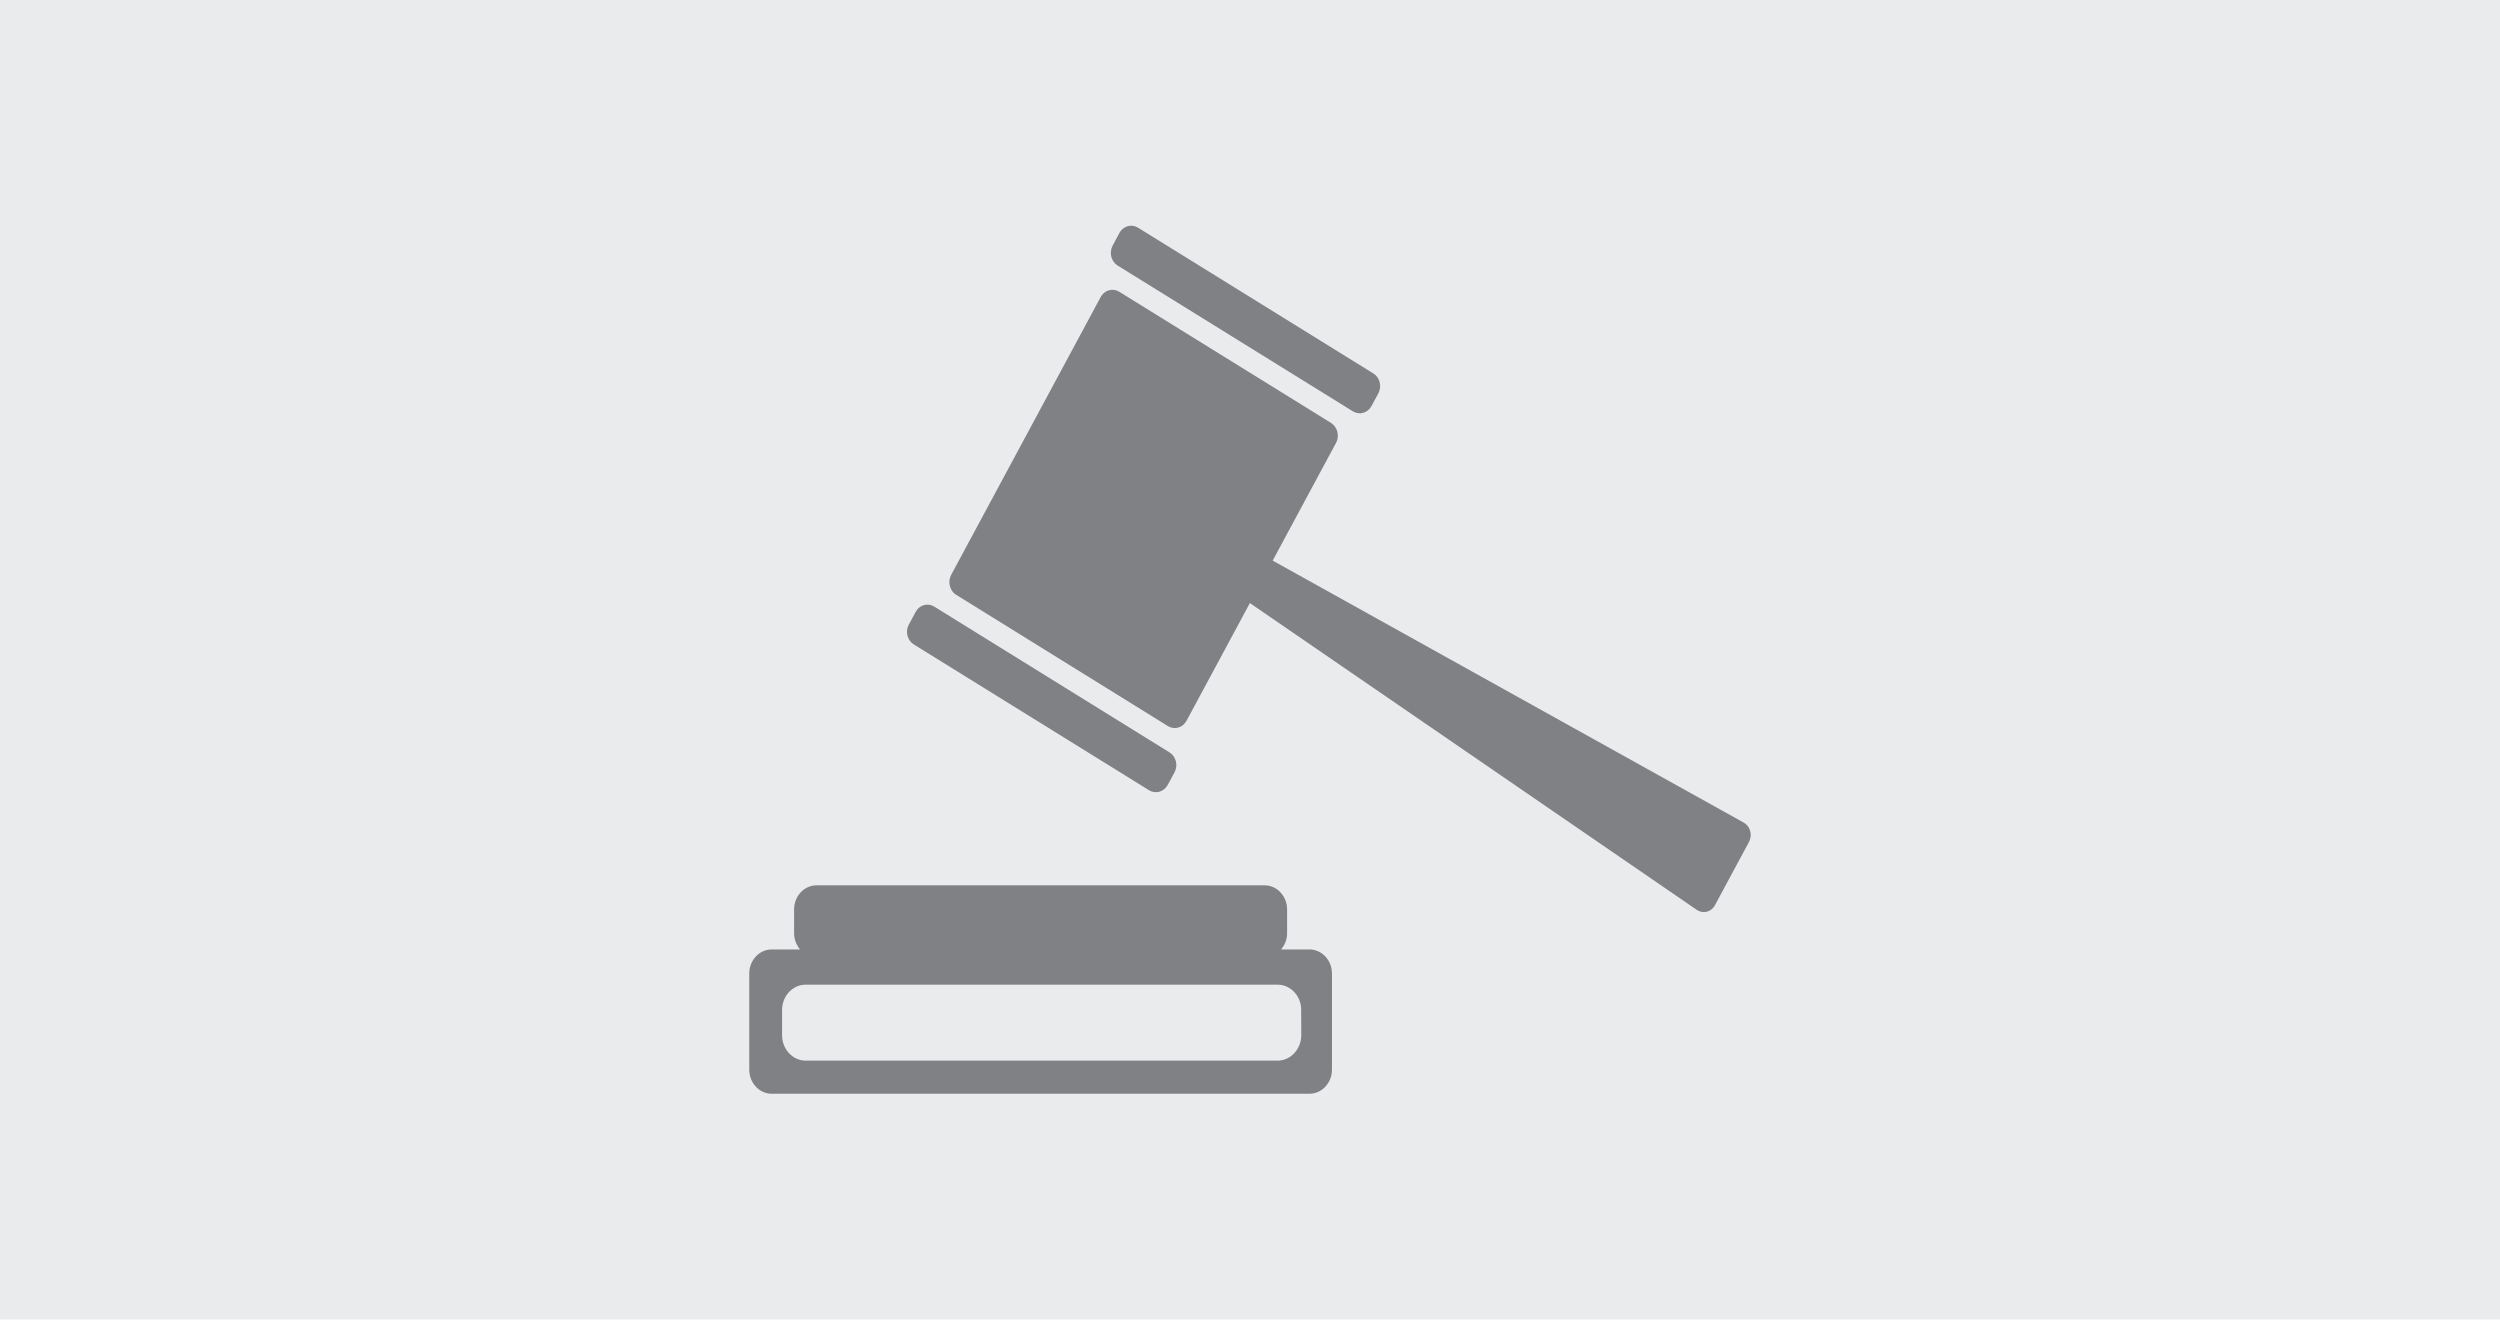
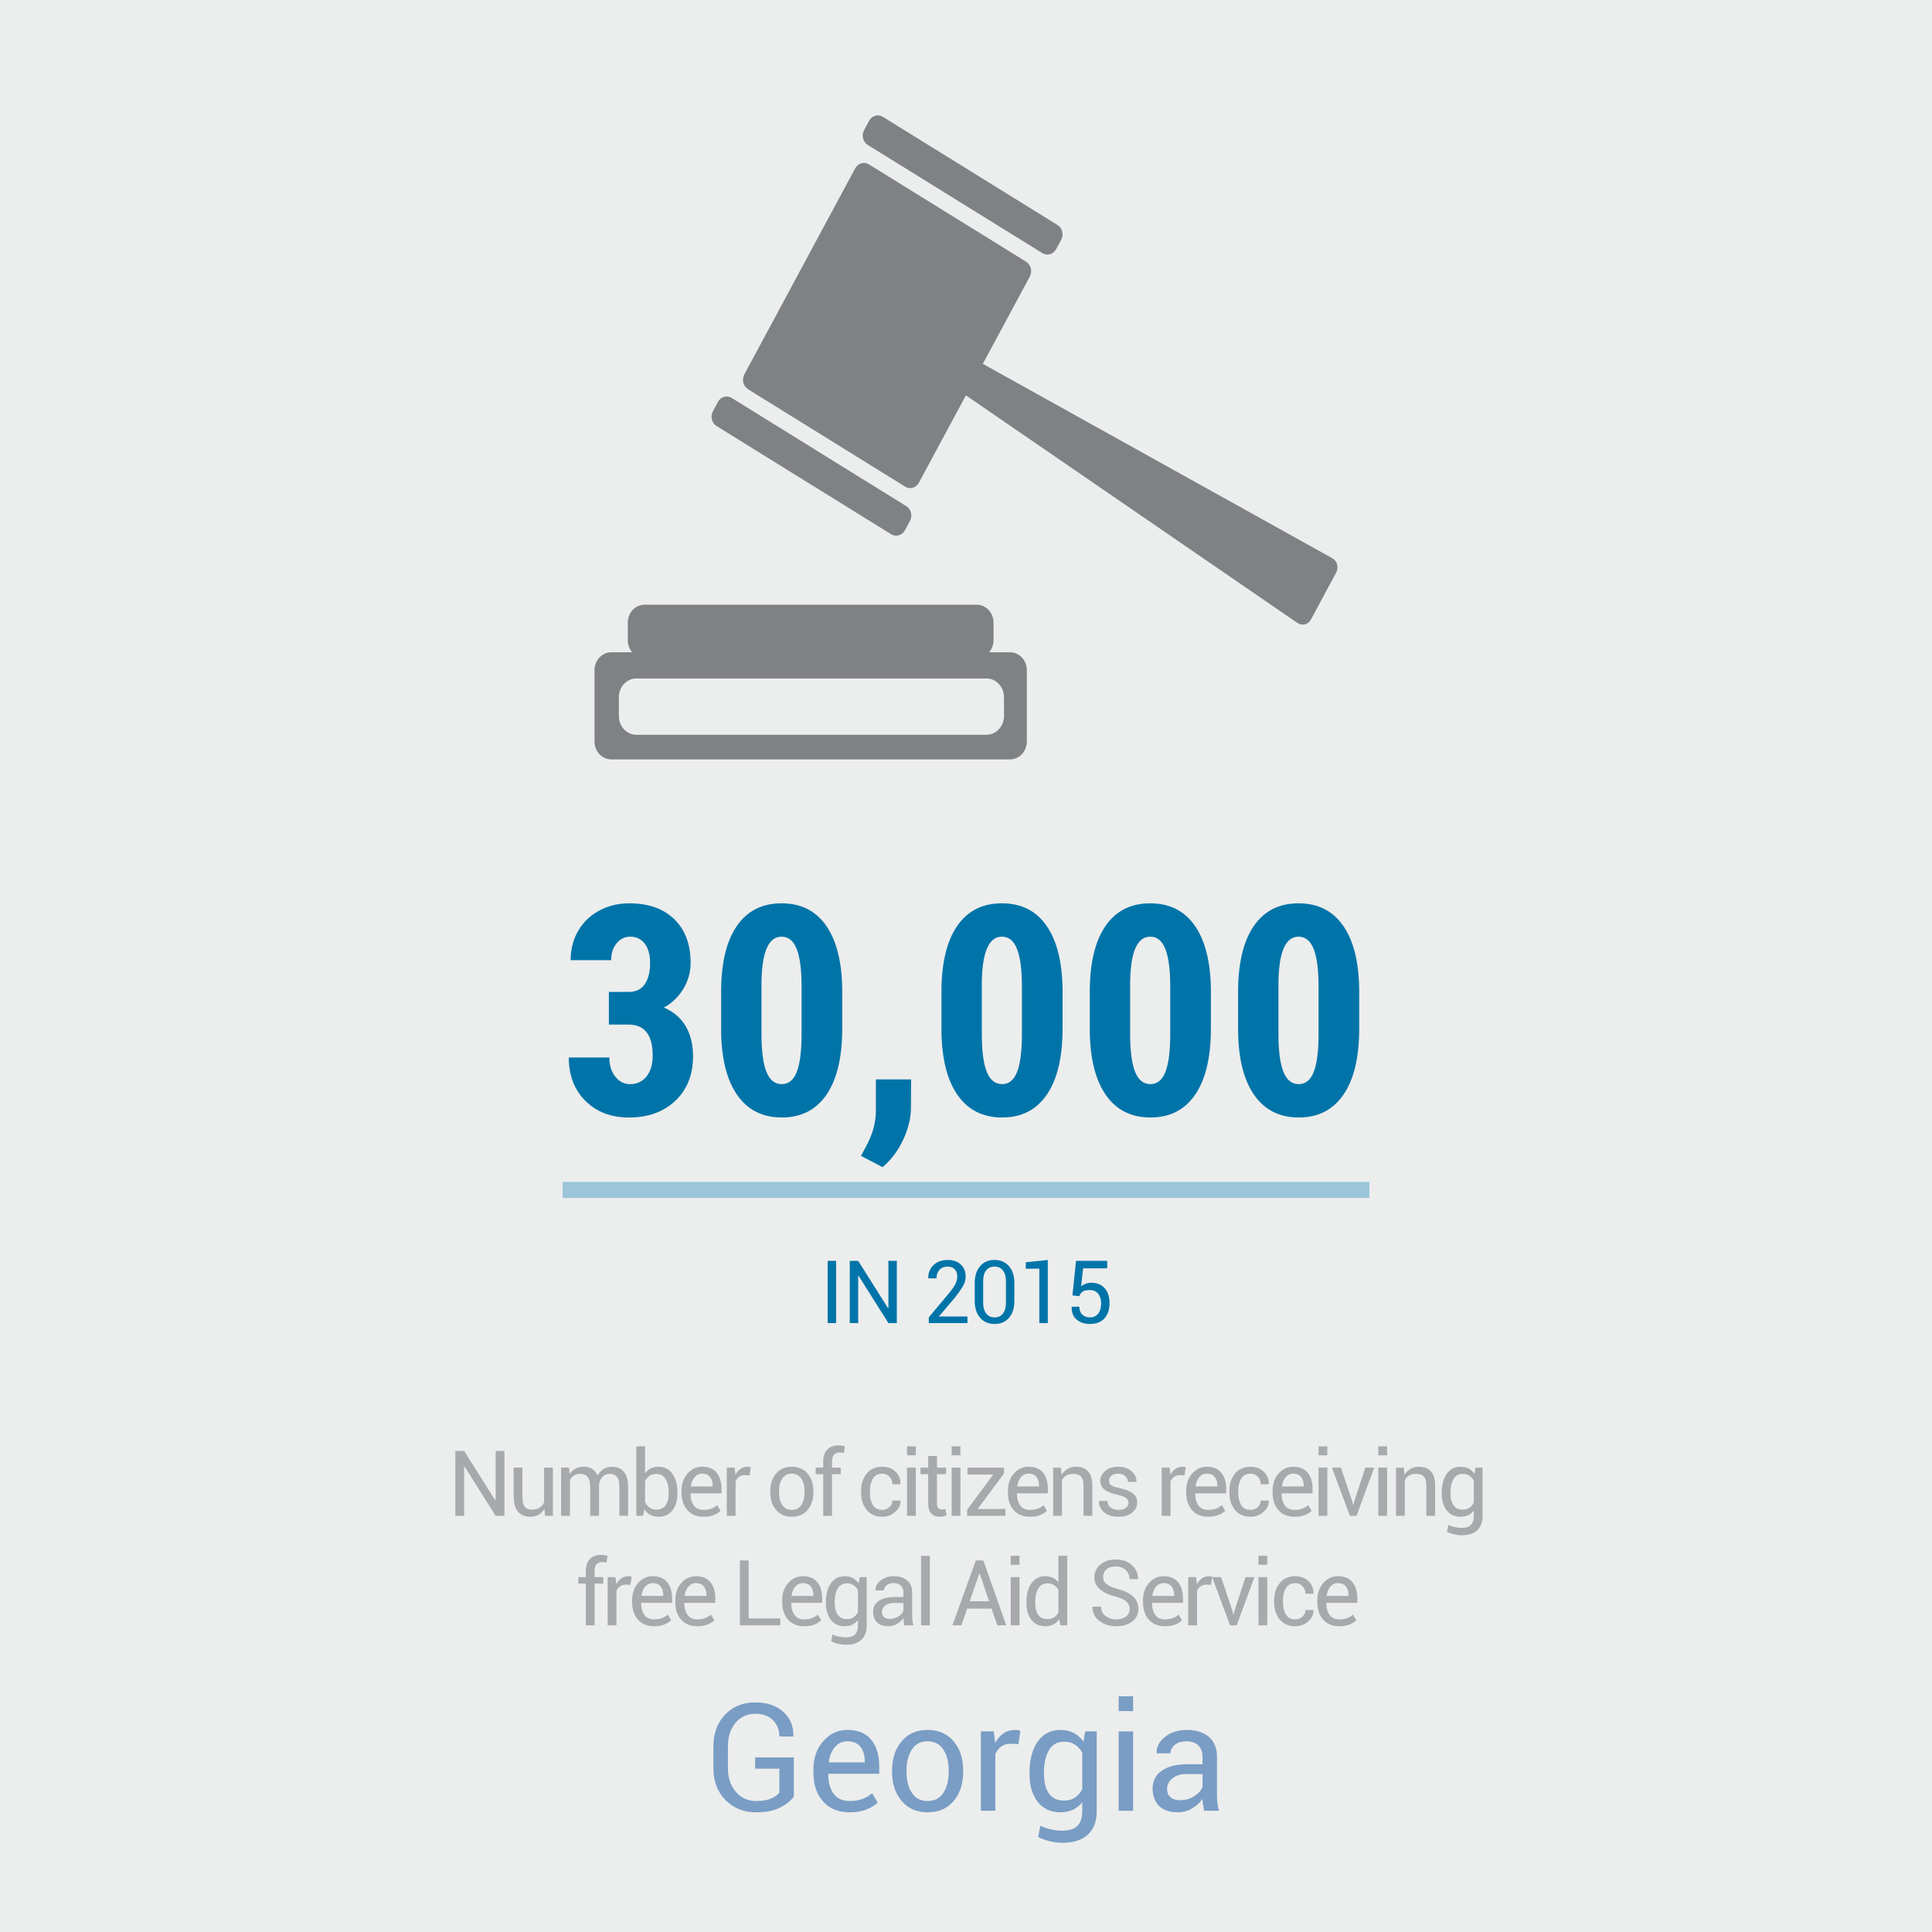
- <svg xmlns="http://www.w3.org/2000/svg" version="1.1" id="Layer_1" x="0px" y="0px" width="360px" height="190px" viewBox="0 0 360 190" enable-background="new 0 0 360 190" xml:space="preserve">
-   <g>
-     <rect fill="#EAEBEC" width="360" height="190" />
+ <svg xmlns="http://www.w3.org/2000/svg" version="1.1" x="0px" y="0px" width="360px" height="360px" viewBox="0 0 360 360" enable-background="new 0 0 360 360" xml:space="preserve">
+   <g id="Layer_1">
+     <g>
+       <rect fill="#ECEDED" width="360" height="360" />
+     </g>
+     <g>
+       <g id="hammer">
+         <g>
+           <path fill="#808184" d="M161.699,27.008l32.53,20.159c0.904,0.55,2.055,0.224,2.567-0.744l0.941-1.739     c0.515-0.959,0.222-2.197-0.684-2.757l-32.542-20.157c-0.892-0.557-2.042-0.228-2.568,0.734l-0.929,1.744     C160.489,25.219,160.807,26.451,161.699,27.008" />
+         </g>
+         <g>
+           <path fill="#808184" d="M133.523,79.387l32.529,20.163c0.905,0.547,2.056,0.217,2.569-0.739l0.941-1.741         c0.526-0.962,0.208-2.202-0.687-2.756l-32.528-20.158c-0.905-0.562-2.054-0.225-2.569,0.733l-0.94,1.748         C132.313,77.597,132.619,78.823,133.523,79.387" />
+         </g>
+         <g>
+           <path fill="#808184" d="M248.257,104.02l-65.123-36.222l8.759-16.271c0.526-0.959,0.193-2.195-0.683-2.755L161.92,30.63         c-0.895-0.557-2.054-0.224-2.568,0.742l-20.667,38.406c-0.501,0.957-0.209,2.196,0.696,2.749l29.277,18.149         c0.905,0.557,2.054,0.225,2.568-0.741l8.756-16.267l61.78,42.413c0.881,0.597,2.019,0.3,2.521-0.666l4.696-8.727         C249.491,105.728,249.162,104.525,248.257,104.02" />
+         </g>
+       </g>
+       <g id="base">
+         <g>
+           <path fill="#808184" d="M183.822,136.92h-65.254c-1.786,0-3.253-1.582-3.253-3.501v-3.501c0-1.926,1.467-3.504,3.253-3.498      h65.254c1.786,0,3.265,1.571,3.253,3.489l0.012,3.509C187.075,135.346,185.608,136.92,183.822,136.92 M188.225,121.55h-3.925      c0.501-0.597,0.831-1.36,0.831-2.22v-3.313c0-1.829-1.394-3.328-3.092-3.328h-61.965c-1.712,0-3.095,1.5-3.095,3.328v3.313      c0,0.86,0.331,1.624,0.819,2.22h-3.926c-1.698,0-3.093,1.498-3.093,3.318v13.308c0,1.825,1.395,3.324,3.093,3.324h74.354      c1.712,0,3.106-1.499,3.106-3.324v-13.308C191.331,123.048,189.937,121.55,188.225,121.55" />
+         </g>
+       </g>
+     </g>
  </g>
-   <g>
-     <g id="hammer">
+   <g id="Layer_2">
+     <g>
      <g>
-         <path fill="#808184" d="M160.937,38.238l33.886,20.999c0.942,0.573,2.14,0.233,2.675-0.774l0.98-1.812          c0.536-0.999,0.23-2.288-0.712-2.872l-33.898-20.997c-0.929-0.58-2.128-0.237-2.675,0.765l-0.968,1.817          C159.676,36.374,160.007,37.657,160.937,38.238" />
+         <path fill="#799DC4" d="M147.919,334.732c-0.474,0.738-1.297,1.417-2.468,2.037c-1.171,0.62-2.691,0.93-4.56,0.93     c-2.297,0-4.197-0.761-5.701-2.283c-1.504-1.522-2.256-3.491-2.256-5.906v-4.102c0-2.415,0.725-4.384,2.174-5.906     c1.449-1.522,3.317-2.283,5.605-2.283c2.215,0,3.965,0.59,5.25,1.771c1.285,1.181,1.909,2.682,1.873,4.505l-0.027,0.082h-2.584     c0-1.212-0.392-2.222-1.176-3.028c-0.784-0.807-1.896-1.21-3.336-1.21c-1.522,0-2.748,0.57-3.678,1.709     c-0.93,1.14-1.395,2.584-1.395,4.334v4.129c0,1.769,0.492,3.225,1.477,4.368c0.984,1.144,2.242,1.716,3.773,1.716     c1.176,0,2.107-0.152,2.796-0.458c0.688-0.305,1.201-0.667,1.538-1.087v-4.484h-4.512v-2.105h7.205V334.732z" />
+         <path fill="#799DC4" d="M158.323,337.699c-2.124,0-3.78-0.679-4.97-2.037c-1.189-1.358-1.784-3.145-1.784-5.359v-0.602     c0-2.124,0.613-3.88,1.839-5.271c1.226-1.39,2.723-2.085,4.491-2.085c1.978,0,3.461,0.615,4.45,1.846     c0.989,1.23,1.483,2.867,1.483,4.908v1.422h-9.461l-0.041,0.068c0,1.486,0.328,2.691,0.984,3.616     c0.656,0.925,1.659,1.388,3.008,1.388c0.911,0,1.711-0.13,2.399-0.39c0.688-0.26,1.278-0.617,1.771-1.073l1.053,1.75     c-0.529,0.511-1.226,0.941-2.092,1.292C160.588,337.523,159.544,337.699,158.323,337.699z M157.899,324.464     c-0.939,0-1.716,0.362-2.331,1.087s-0.991,1.652-1.128,2.782l0.027,0.068h6.672v-0.219c0-1.075-0.265-1.964-0.793-2.666     C159.818,324.815,159.002,324.464,157.899,324.464z" />
+         <path fill="#799DC4" d="M166.226,329.878c0-2.188,0.592-3.99,1.777-5.407c1.185-1.417,2.793-2.126,4.826-2.126     c2.051,0,3.671,0.707,4.86,2.119c1.189,1.413,1.784,3.218,1.784,5.414v0.301c0,2.206-0.593,4.011-1.777,5.414     c-1.185,1.404-2.798,2.105-4.84,2.105c-2.042,0-3.657-0.704-4.847-2.112s-1.784-3.21-1.784-5.407V329.878z M168.919,330.179     c0,1.568,0.33,2.862,0.991,3.883c0.661,1.021,1.643,1.531,2.946,1.531c1.285,0,2.26-0.51,2.926-1.531     c0.665-1.021,0.998-2.315,0.998-3.883v-0.301c0-1.549-0.335-2.839-1.005-3.869c-0.67-1.03-1.652-1.545-2.946-1.545     c-1.285,0-2.258,0.515-2.919,1.545c-0.661,1.03-0.991,2.32-0.991,3.869V330.179z" />
+         <path fill="#799DC4" d="M189.769,324.998l-1.381-0.082c-0.711,0-1.311,0.169-1.798,0.506c-0.488,0.337-0.864,0.812-1.128,1.422     v10.568h-2.693v-14.793h2.406l0.26,2.16c0.419-0.766,0.937-1.362,1.552-1.791c0.615-0.428,1.324-0.643,2.126-0.643     c0.2,0,0.392,0.016,0.574,0.048c0.182,0.032,0.333,0.066,0.451,0.103L189.769,324.998z" />
+         <path fill="#799DC4" d="M191.833,330.289c0-2.379,0.508-4.297,1.524-5.756c1.016-1.458,2.436-2.188,4.259-2.188     c0.938,0,1.764,0.189,2.475,0.567c0.711,0.378,1.308,0.923,1.791,1.634l0.328-1.928h2.146v14.875     c0,1.896-0.552,3.352-1.654,4.368c-1.103,1.016-2.693,1.524-4.771,1.524c-0.711,0-1.479-0.098-2.304-0.294     c-0.825-0.196-1.552-0.463-2.181-0.8l0.41-2.092c0.52,0.273,1.146,0.494,1.88,0.663c0.733,0.168,1.456,0.253,2.167,0.253     c1.313,0,2.267-0.299,2.864-0.896c0.597-0.597,0.896-1.506,0.896-2.728v-1.682c-0.483,0.62-1.062,1.089-1.736,1.408     c-0.675,0.319-1.454,0.479-2.338,0.479c-1.805,0-3.215-0.654-4.231-1.962c-1.017-1.308-1.524-3.028-1.524-5.161V330.289z      M194.526,330.576c0,1.486,0.305,2.68,0.916,3.582c0.61,0.902,1.554,1.354,2.83,1.354c0.811,0,1.49-0.185,2.037-0.554     s0.998-0.891,1.354-1.565v-6.809c-0.347-0.629-0.798-1.128-1.354-1.497c-0.556-0.369-1.226-0.554-2.01-0.554     c-1.285,0-2.235,0.533-2.851,1.6s-0.923,2.452-0.923,4.156V330.576z" />
+         <path fill="#799DC4" d="M211.138,318.832h-2.693v-2.748h2.693V318.832z M211.138,337.412h-2.693v-14.793h2.693V337.412z" />
+         <path fill="#799DC4" d="M224.372,337.412c-0.091-0.446-0.162-0.841-0.212-1.183c-0.05-0.342-0.08-0.686-0.089-1.032     c-0.501,0.711-1.155,1.306-1.962,1.784s-1.675,0.718-2.604,0.718c-1.541,0-2.714-0.394-3.521-1.183     c-0.807-0.788-1.21-1.875-1.21-3.261c0-1.413,0.572-2.518,1.716-3.315c1.144-0.797,2.695-1.196,4.655-1.196h2.926v-1.463     c0-0.866-0.265-1.552-0.793-2.058c-0.529-0.506-1.276-0.759-2.242-0.759c-0.875,0-1.582,0.219-2.119,0.656     c-0.538,0.438-0.807,0.962-0.807,1.572l-2.557,0.027l-0.027-0.082c-0.064-1.075,0.439-2.06,1.511-2.953     c1.071-0.893,2.454-1.34,4.149-1.34c1.677,0,3.026,0.426,4.047,1.278c1.021,0.853,1.531,2.081,1.531,3.685v7.123     c0,0.529,0.027,1.039,0.082,1.531s0.155,0.976,0.301,1.449H224.372z M219.901,335.443c0.975,0,1.854-0.25,2.639-0.752     c0.784-0.501,1.294-1.075,1.531-1.723v-2.406h-3.021c-1.085,0-1.953,0.273-2.604,0.82c-0.652,0.547-0.978,1.189-0.978,1.928     c0,0.656,0.205,1.176,0.615,1.559S219.099,335.443,219.901,335.443z" />
      </g>
      <g>
-         <path fill="#808184" d="M131.587,92.799l33.885,21.003c0.942,0.569,2.141,0.226,2.676-0.77l0.981-1.814          c0.548-1.002,0.216-2.294-0.715-2.871L134.53,87.35c-0.942-0.584-2.14-0.234-2.676,0.764l-0.979,1.821          C130.325,90.934,130.645,92.211,131.587,92.799" />
+         <path fill="#A7A9AC" d="M93.988,282.452h-1.635l-5.819-9.23l-0.05,0.017v9.214h-1.635v-12.086h1.635l5.819,9.223l0.05-0.018     v-9.205h1.635V282.452z" />
+         <path fill="#A7A9AC" d="M101.447,281.124c-0.282,0.481-0.645,0.853-1.087,1.112s-0.955,0.39-1.536,0.39     c-0.979,0-1.743-0.313-2.291-0.938s-0.822-1.6-0.822-2.922v-5.296h1.635v5.313c0,0.957,0.141,1.616,0.423,1.976     s0.722,0.539,1.32,0.539c0.581,0,1.061-0.117,1.44-0.353c0.379-0.235,0.665-0.568,0.859-1v-6.475h1.635v8.981h-1.469     L101.447,281.124z" />
+         <path fill="#A7A9AC" d="M106.017,273.471l0.116,1.179c0.293-0.426,0.666-0.757,1.117-0.992c0.451-0.235,0.975-0.353,1.573-0.353     s1.111,0.139,1.54,0.415c0.429,0.276,0.751,0.691,0.967,1.245c0.288-0.515,0.663-0.92,1.125-1.216     c0.462-0.296,1.003-0.444,1.623-0.444c0.913,0,1.635,0.314,2.167,0.942s0.797,1.572,0.797,2.834v5.371h-1.635v-5.387     c0-0.886-0.152-1.513-0.457-1.881s-0.758-0.552-1.361-0.552c-0.559,0-1.011,0.193-1.357,0.581     c-0.346,0.388-0.549,0.877-0.61,1.469v0.066v5.703h-1.644v-5.387c0-0.842-0.156-1.457-0.469-1.848     c-0.313-0.39-0.763-0.585-1.349-0.585c-0.498,0-0.908,0.103-1.229,0.308c-0.321,0.204-0.567,0.492-0.739,0.863v6.648h-1.635     v-8.981H106.017z" />
+         <path fill="#A7A9AC" d="M126.235,278.302c0,1.295-0.311,2.34-0.934,3.134c-0.622,0.794-1.479,1.19-2.569,1.19     c-0.598,0-1.117-0.117-1.556-0.353c-0.44-0.235-0.804-0.582-1.092-1.042l-0.266,1.221h-1.253v-12.949h1.635v5.03     c0.282-0.398,0.632-0.703,1.05-0.913c0.418-0.21,0.906-0.315,1.465-0.315c1.107,0,1.97,0.442,2.59,1.328s0.93,2.05,0.93,3.495     V278.302z M124.6,278.128c0-1.029-0.189-1.869-0.568-2.52c-0.379-0.65-0.956-0.976-1.731-0.976c-0.503,0-0.928,0.123-1.274,0.369     c-0.346,0.246-0.622,0.577-0.826,0.992v3.894c0.21,0.442,0.485,0.788,0.826,1.037c0.34,0.249,0.771,0.373,1.291,0.373     c0.769,0,1.342-0.273,1.718-0.821s0.564-1.272,0.564-2.175V278.128z" />
+         <path fill="#A7A9AC" d="M131.096,282.626c-1.29,0-2.295-0.412-3.017-1.236c-0.723-0.824-1.083-1.909-1.083-3.254v-0.365     c0-1.289,0.372-2.356,1.117-3.2c0.744-0.844,1.653-1.266,2.727-1.266c1.201,0,2.102,0.374,2.702,1.12     c0.6,0.748,0.9,1.741,0.9,2.98v0.863h-5.744l-0.025,0.041c0,0.902,0.199,1.635,0.598,2.196s1.007,0.843,1.826,0.843     c0.553,0,1.039-0.079,1.457-0.237c0.418-0.157,0.776-0.375,1.075-0.651l0.639,1.063c-0.321,0.31-0.744,0.571-1.27,0.784     S131.837,282.626,131.096,282.626z M130.838,274.591c-0.57,0-1.042,0.221-1.415,0.66c-0.374,0.44-0.602,1.003-0.685,1.689     l0.017,0.041h4.051v-0.133c0-0.652-0.161-1.192-0.481-1.618S131.508,274.591,130.838,274.591z" />
+         <path fill="#A7A9AC" d="M139.675,274.915l-0.838-0.05c-0.432,0-0.795,0.103-1.092,0.308c-0.296,0.204-0.524,0.492-0.685,0.863     v6.416h-1.635v-8.981h1.461l0.158,1.312c0.254-0.465,0.568-0.827,0.942-1.088c0.373-0.26,0.804-0.39,1.291-0.39     c0.122,0,0.238,0.01,0.349,0.029s0.202,0.04,0.274,0.062L139.675,274.915z" />
+         <path fill="#A7A9AC" d="M143.52,277.878c0-1.328,0.36-2.422,1.079-3.282s1.696-1.291,2.93-1.291c1.245,0,2.229,0.429,2.951,1.286     c0.722,0.858,1.083,1.954,1.083,3.287v0.184c0,1.339-0.36,2.435-1.079,3.287c-0.719,0.852-1.699,1.277-2.938,1.277     s-2.221-0.427-2.942-1.282c-0.723-0.854-1.083-1.949-1.083-3.282V277.878z M145.155,278.062c0,0.951,0.201,1.737,0.602,2.357     c0.401,0.619,0.998,0.93,1.789,0.93c0.78,0,1.373-0.311,1.776-0.93c0.404-0.62,0.606-1.406,0.606-2.357v-0.184     c0-0.94-0.204-1.724-0.61-2.349c-0.407-0.625-1.003-0.938-1.789-0.938c-0.78,0-1.371,0.313-1.772,0.938     c-0.401,0.625-0.602,1.408-0.602,2.349V278.062z" />
+         <path fill="#A7A9AC" d="M153.395,282.452v-7.77h-1.403v-1.212h1.403v-1.138c0-0.957,0.25-1.697,0.751-2.22     c0.5-0.523,1.199-0.784,2.096-0.784c0.188,0,0.378,0.015,0.568,0.045c0.191,0.03,0.403,0.073,0.635,0.129l-0.199,1.245     c-0.1-0.022-0.22-0.042-0.361-0.058c-0.142-0.018-0.29-0.025-0.444-0.025c-0.476,0-0.83,0.143-1.063,0.428     s-0.349,0.698-0.349,1.24v1.138h1.627v1.212h-1.627v7.77H153.395z" />
+         <path fill="#A7A9AC" d="M164.403,281.349c0.503,0,0.943-0.168,1.32-0.503s0.564-0.745,0.564-1.232h1.478l0.025,0.05     c0.022,0.774-0.31,1.462-0.996,2.063s-1.483,0.9-2.391,0.9c-1.262,0-2.236-0.429-2.922-1.286s-1.029-1.926-1.029-3.204v-0.349     c0-1.268,0.344-2.331,1.034-3.191c0.688-0.86,1.661-1.291,2.917-1.291c1.001,0,1.822,0.31,2.461,0.93     c0.639,0.62,0.947,1.381,0.925,2.282l-0.017,0.051h-1.486c0-0.549-0.179-1.015-0.535-1.399c-0.357-0.385-0.807-0.577-1.349-0.577     c-0.802,0-1.388,0.312-1.755,0.935c-0.368,0.622-0.552,1.376-0.552,2.262v0.349c0,0.902,0.181,1.663,0.543,2.283     C163.002,281.038,163.59,281.349,164.403,281.349z" />
+         <path fill="#A7A9AC" d="M170.65,271.171h-1.635v-1.668h1.635V271.171z M170.65,282.452h-1.635v-8.981h1.635V282.452z" />
+         <path fill="#A7A9AC" d="M174.59,271.304v2.167h1.702v1.212h-1.702v5.453c0,0.421,0.087,0.717,0.261,0.889     c0.175,0.172,0.406,0.258,0.693,0.258c0.094,0,0.199-0.013,0.315-0.038c0.116-0.024,0.213-0.051,0.291-0.079l0.224,1.121     c-0.122,0.1-0.302,0.182-0.54,0.245s-0.473,0.095-0.706,0.095c-0.664,0-1.192-0.2-1.585-0.602s-0.589-1.03-0.589-1.889v-5.453     h-1.428v-1.212h1.428v-2.167H174.59z" />
+         <path fill="#A7A9AC" d="M178.961,271.171h-1.635v-1.668h1.635V271.171z M178.961,282.452h-1.635v-8.981h1.635V282.452z" />
+         <path fill="#A7A9AC" d="M182.17,281.174h5.188v1.278h-7.139v-1.146l4.856-6.541h-4.798v-1.295h6.798v1.112L182.17,281.174z" />
+         <path fill="#A7A9AC" d="M191.912,282.626c-1.29,0-2.295-0.412-3.017-1.236c-0.723-0.824-1.083-1.909-1.083-3.254v-0.365     c0-1.289,0.372-2.356,1.117-3.2c0.744-0.844,1.653-1.266,2.727-1.266c1.201,0,2.102,0.374,2.702,1.12     c0.6,0.748,0.9,1.741,0.9,2.98v0.863h-5.744l-0.025,0.041c0,0.902,0.199,1.635,0.598,2.196s1.007,0.843,1.826,0.843     c0.553,0,1.039-0.079,1.457-0.237c0.418-0.157,0.776-0.375,1.075-0.651l0.639,1.063c-0.321,0.31-0.744,0.571-1.27,0.784     S192.654,282.626,191.912,282.626z M191.655,274.591c-0.57,0-1.042,0.221-1.415,0.66c-0.374,0.44-0.602,1.003-0.685,1.689     l0.017,0.041h4.051v-0.133c0-0.652-0.161-1.192-0.481-1.618S192.324,274.591,191.655,274.591z" />
+         <path fill="#A7A9AC" d="M197.703,273.471l0.116,1.337c0.299-0.477,0.674-0.846,1.125-1.108c0.451-0.263,0.964-0.395,1.54-0.395     c0.968,0,1.718,0.283,2.25,0.851s0.797,1.443,0.797,2.627v5.67h-1.635v-5.637c0-0.791-0.156-1.353-0.469-1.685     c-0.313-0.332-0.79-0.498-1.432-0.498c-0.503,0-0.931,0.101-1.283,0.303c-0.351,0.202-0.629,0.485-0.834,0.851v6.666h-1.635     v-8.981H197.703z" />
+         <path fill="#A7A9AC" d="M210.275,280.036c0-0.359-0.137-0.652-0.411-0.879c-0.273-0.228-0.792-0.427-1.556-0.598     c-1.057-0.228-1.869-0.546-2.436-0.955c-0.567-0.409-0.851-0.957-0.851-1.644c0-0.73,0.311-1.355,0.934-1.876     c0.622-0.521,1.429-0.78,2.419-0.78c1.018,0,1.843,0.276,2.474,0.83s0.933,1.198,0.905,1.935l-0.017,0.049h-1.561     c0-0.387-0.17-0.738-0.511-1.054c-0.34-0.315-0.771-0.474-1.291-0.474c-0.576,0-1.006,0.131-1.291,0.391     c-0.285,0.26-0.428,0.57-0.428,0.93c0,0.354,0.123,0.628,0.369,0.822c0.247,0.193,0.754,0.37,1.523,0.531     c1.101,0.232,1.937,0.562,2.507,0.987s0.855,0.982,0.855,1.669c0,0.797-0.322,1.446-0.967,1.95     c-0.645,0.504-1.487,0.755-2.527,0.755c-1.146,0-2.047-0.29-2.706-0.871s-0.971-1.259-0.938-2.033l0.017-0.051h1.561     c0.028,0.582,0.244,1.006,0.647,1.274s0.877,0.403,1.419,0.403c0.581,0,1.036-0.124,1.365-0.37     C210.11,280.732,210.275,280.419,210.275,280.036z" />
+         <path fill="#A7A9AC" d="M220.719,274.915l-0.838-0.05c-0.432,0-0.795,0.103-1.092,0.308c-0.296,0.204-0.524,0.492-0.685,0.863     v6.416h-1.635v-8.981h1.461l0.158,1.312c0.254-0.465,0.568-0.827,0.942-1.088c0.373-0.26,0.804-0.39,1.291-0.39     c0.122,0,0.238,0.01,0.349,0.029s0.202,0.04,0.274,0.062L220.719,274.915z" />
+         <path fill="#A7A9AC" d="M225.132,282.626c-1.29,0-2.295-0.412-3.017-1.236c-0.723-0.824-1.083-1.909-1.083-3.254v-0.365     c0-1.289,0.372-2.356,1.117-3.2c0.744-0.844,1.653-1.266,2.727-1.266c1.201,0,2.102,0.374,2.702,1.12     c0.6,0.748,0.9,1.741,0.9,2.98v0.863h-5.744l-0.025,0.041c0,0.902,0.199,1.635,0.598,2.196s1.007,0.843,1.826,0.843     c0.553,0,1.039-0.079,1.457-0.237c0.418-0.157,0.776-0.375,1.075-0.651l0.639,1.063c-0.321,0.31-0.744,0.571-1.27,0.784     S225.874,282.626,225.132,282.626z M224.875,274.591c-0.57,0-1.042,0.221-1.415,0.66c-0.374,0.44-0.602,1.003-0.685,1.689     l0.017,0.041h4.051v-0.133c0-0.652-0.161-1.192-0.481-1.618S225.544,274.591,224.875,274.591z" />
+         <path fill="#A7A9AC" d="M233.031,281.349c0.503,0,0.943-0.168,1.32-0.503s0.564-0.745,0.564-1.232h1.478l0.025,0.05     c0.022,0.774-0.31,1.462-0.996,2.063s-1.483,0.9-2.391,0.9c-1.262,0-2.236-0.429-2.922-1.286s-1.029-1.926-1.029-3.204v-0.349     c0-1.268,0.344-2.331,1.034-3.191c0.688-0.86,1.661-1.291,2.917-1.291c1.001,0,1.822,0.31,2.461,0.93     c0.639,0.62,0.947,1.381,0.925,2.282l-0.017,0.051h-1.486c0-0.549-0.179-1.015-0.535-1.399c-0.357-0.385-0.807-0.577-1.349-0.577     c-0.802,0-1.388,0.312-1.755,0.935c-0.368,0.622-0.552,1.376-0.552,2.262v0.349c0,0.902,0.181,1.663,0.543,2.283     C231.629,281.038,232.217,281.349,233.031,281.349z" />
+         <path fill="#A7A9AC" d="M241.229,282.626c-1.29,0-2.295-0.412-3.017-1.236c-0.723-0.824-1.083-1.909-1.083-3.254v-0.365     c0-1.289,0.372-2.356,1.117-3.2c0.744-0.844,1.653-1.266,2.727-1.266c1.201,0,2.102,0.374,2.702,1.12     c0.6,0.748,0.9,1.741,0.9,2.98v0.863h-5.744l-0.025,0.041c0,0.902,0.199,1.635,0.598,2.196s1.007,0.843,1.826,0.843     c0.553,0,1.039-0.079,1.457-0.237c0.418-0.157,0.776-0.375,1.075-0.651l0.639,1.063c-0.321,0.31-0.744,0.571-1.27,0.784     S241.97,282.626,241.229,282.626z M240.971,274.591c-0.57,0-1.042,0.221-1.415,0.66c-0.374,0.44-0.602,1.003-0.685,1.689     l0.017,0.041h4.051v-0.133c0-0.652-0.161-1.192-0.481-1.618S241.641,274.591,240.971,274.591z" />
+         <path fill="#A7A9AC" d="M247.327,271.171h-1.635v-1.668h1.635V271.171z M247.327,282.452h-1.635v-8.981h1.635V282.452z" />
+         <path fill="#A7A9AC" d="M251.988,279.804l0.141,0.631h0.05l0.158-0.631l2.067-6.333h1.668l-3.304,8.981h-1.237l-3.345-8.981     h1.677L251.988,279.804z" />
+         <path fill="#A7A9AC" d="M258.459,271.171h-1.635v-1.668h1.635V271.171z M258.459,282.452h-1.635v-8.981h1.635V282.452z" />
+         <path fill="#A7A9AC" d="M261.585,273.471l0.116,1.337c0.299-0.477,0.674-0.846,1.125-1.108c0.451-0.263,0.964-0.395,1.54-0.395     c0.968,0,1.718,0.283,2.25,0.851s0.797,1.443,0.797,2.627v5.67h-1.635v-5.637c0-0.791-0.156-1.353-0.469-1.685     c-0.313-0.332-0.79-0.498-1.432-0.498c-0.503,0-0.931,0.101-1.283,0.303c-0.351,0.202-0.629,0.485-0.834,0.851v6.666h-1.635     v-8.981H261.585z" />
+         <path fill="#A7A9AC" d="M268.646,278.128c0-1.445,0.309-2.609,0.926-3.495c0.617-0.886,1.479-1.328,2.585-1.328     c0.57,0,1.071,0.115,1.502,0.345s0.794,0.561,1.087,0.992l0.199-1.171h1.303v9.031c0,1.151-0.335,2.035-1.004,2.652     s-1.635,0.925-2.897,0.925c-0.432,0-0.898-0.059-1.398-0.178c-0.501-0.119-0.942-0.281-1.324-0.486l0.249-1.27     c0.315,0.166,0.696,0.3,1.142,0.402c0.445,0.103,0.884,0.154,1.315,0.154c0.797,0,1.376-0.182,1.739-0.544     c0.362-0.362,0.543-0.915,0.543-1.656v-1.021c-0.293,0.376-0.645,0.661-1.054,0.854s-0.883,0.29-1.419,0.29     c-1.096,0-1.952-0.396-2.569-1.19c-0.617-0.794-0.926-1.839-0.926-3.134V278.128z M270.281,278.302     c0,0.902,0.186,1.627,0.556,2.175s0.943,0.821,1.718,0.821c0.493,0,0.905-0.111,1.237-0.336c0.332-0.224,0.606-0.541,0.822-0.95     v-4.134c-0.21-0.382-0.484-0.685-0.822-0.909c-0.337-0.224-0.744-0.336-1.22-0.336c-0.78,0-1.357,0.323-1.731,0.972     c-0.373,0.646-0.56,1.488-0.56,2.523V278.302z" />
+         <path fill="#A7A9AC" d="M109.16,302.853v-7.77h-1.403v-1.212h1.403v-1.138c0-0.957,0.25-1.697,0.751-2.22     c0.5-0.523,1.199-0.784,2.096-0.784c0.188,0,0.378,0.015,0.568,0.045c0.191,0.03,0.403,0.073,0.635,0.129l-0.199,1.245     c-0.1-0.022-0.22-0.042-0.361-0.058c-0.142-0.018-0.29-0.025-0.444-0.025c-0.476,0-0.83,0.143-1.063,0.428     s-0.349,0.698-0.349,1.24v1.138h1.627v1.212h-1.627v7.77H109.16z" />
+         <path fill="#A7A9AC" d="M117.474,295.315l-0.838-0.05c-0.432,0-0.795,0.103-1.092,0.308c-0.296,0.204-0.524,0.492-0.685,0.863     v6.416h-1.635v-8.981h1.461l0.158,1.312c0.254-0.465,0.568-0.827,0.942-1.088c0.373-0.26,0.804-0.39,1.291-0.39     c0.122,0,0.238,0.01,0.349,0.029s0.202,0.04,0.274,0.062L117.474,295.315z" />
+         <path fill="#A7A9AC" d="M121.887,303.026c-1.29,0-2.295-0.412-3.017-1.236c-0.723-0.824-1.083-1.909-1.083-3.254v-0.365     c0-1.289,0.372-2.356,1.117-3.2c0.744-0.844,1.653-1.266,2.727-1.266c1.201,0,2.102,0.374,2.702,1.12     c0.6,0.748,0.9,1.741,0.9,2.98v0.863h-5.744l-0.025,0.041c0,0.902,0.199,1.635,0.598,2.196s1.007,0.843,1.826,0.843     c0.553,0,1.039-0.079,1.457-0.237c0.418-0.157,0.776-0.375,1.075-0.651l0.639,1.063c-0.321,0.31-0.744,0.571-1.27,0.784     S122.628,303.026,121.887,303.026z M121.629,294.991c-0.57,0-1.042,0.221-1.415,0.66c-0.374,0.44-0.602,1.003-0.685,1.689     l0.017,0.041h4.051v-0.133c0-0.652-0.161-1.192-0.481-1.618S122.299,294.991,121.629,294.991z" />
+         <path fill="#A7A9AC" d="M129.936,303.026c-1.29,0-2.295-0.412-3.017-1.236c-0.723-0.824-1.083-1.909-1.083-3.254v-0.365     c0-1.289,0.372-2.356,1.117-3.2c0.744-0.844,1.653-1.266,2.727-1.266c1.201,0,2.102,0.374,2.702,1.12     c0.6,0.748,0.9,1.741,0.9,2.98v0.863h-5.744l-0.025,0.041c0,0.902,0.199,1.635,0.598,2.196s1.007,0.843,1.826,0.843     c0.553,0,1.039-0.079,1.457-0.237c0.418-0.157,0.776-0.375,1.075-0.651l0.639,1.063c-0.321,0.31-0.744,0.571-1.27,0.784     S130.677,303.026,129.936,303.026z M129.678,294.991c-0.57,0-1.042,0.221-1.415,0.66c-0.374,0.44-0.602,1.003-0.685,1.689     l0.017,0.041h4.051v-0.133c0-0.652-0.161-1.192-0.481-1.618S130.348,294.991,129.678,294.991z" />
+         <path fill="#A7A9AC" d="M139.5,301.574h5.894v1.278h-7.529v-12.086h1.635V301.574z" />
+         <path fill="#A7A9AC" d="M149.855,303.026c-1.29,0-2.295-0.412-3.017-1.236c-0.723-0.824-1.083-1.909-1.083-3.254v-0.365     c0-1.289,0.372-2.356,1.117-3.2c0.744-0.844,1.653-1.266,2.727-1.266c1.201,0,2.102,0.374,2.702,1.12     c0.6,0.748,0.9,1.741,0.9,2.98v0.863h-5.744l-0.025,0.041c0,0.902,0.199,1.635,0.598,2.196s1.007,0.843,1.826,0.843     c0.553,0,1.039-0.079,1.457-0.237c0.418-0.157,0.776-0.375,1.075-0.651l0.639,1.063c-0.321,0.31-0.744,0.571-1.27,0.784     S150.597,303.026,149.855,303.026z M149.598,294.991c-0.57,0-1.042,0.221-1.415,0.66c-0.374,0.44-0.602,1.003-0.685,1.689     l0.017,0.041h4.051v-0.133c0-0.652-0.161-1.192-0.481-1.618S150.268,294.991,149.598,294.991z" />
+         <path fill="#A7A9AC" d="M153.895,298.528c0-1.445,0.309-2.609,0.926-3.495c0.617-0.886,1.479-1.328,2.585-1.328     c0.57,0,1.071,0.115,1.502,0.345s0.794,0.561,1.087,0.992l0.199-1.171h1.303v9.031c0,1.151-0.335,2.035-1.004,2.652     s-1.635,0.925-2.897,0.925c-0.432,0-0.898-0.059-1.398-0.178c-0.501-0.119-0.942-0.281-1.324-0.486l0.249-1.27     c0.315,0.166,0.696,0.3,1.142,0.402c0.445,0.103,0.884,0.154,1.315,0.154c0.797,0,1.376-0.182,1.739-0.544     c0.362-0.362,0.543-0.915,0.543-1.656v-1.021c-0.293,0.376-0.645,0.661-1.054,0.854s-0.883,0.29-1.419,0.29     c-1.096,0-1.952-0.396-2.569-1.19c-0.617-0.794-0.926-1.839-0.926-3.134V298.528z M155.53,298.702     c0,0.902,0.186,1.627,0.556,2.175s0.943,0.821,1.718,0.821c0.493,0,0.905-0.111,1.237-0.336c0.332-0.224,0.606-0.541,0.822-0.95     v-4.134c-0.21-0.382-0.484-0.685-0.822-0.909c-0.337-0.224-0.744-0.336-1.22-0.336c-0.78,0-1.357,0.323-1.731,0.972     c-0.373,0.646-0.56,1.488-0.56,2.523V298.702z" />
+         <path fill="#A7A9AC" d="M168.518,302.853c-0.055-0.271-0.098-0.511-0.129-0.718c-0.03-0.208-0.048-0.417-0.054-0.627     c-0.304,0.432-0.701,0.793-1.191,1.083c-0.489,0.291-1.017,0.436-1.581,0.436c-0.935,0-1.647-0.239-2.138-0.718     c-0.489-0.479-0.734-1.139-0.734-1.979c0-0.857,0.347-1.528,1.042-2.013c0.694-0.484,1.636-0.727,2.826-0.727h1.776v-0.888     c0-0.526-0.161-0.942-0.481-1.25c-0.321-0.307-0.775-0.461-1.361-0.461c-0.531,0-0.96,0.133-1.287,0.398s-0.49,0.584-0.49,0.955     l-1.552,0.017l-0.017-0.05c-0.039-0.653,0.267-1.251,0.917-1.793c0.65-0.542,1.49-0.813,2.519-0.813     c1.018,0,1.837,0.259,2.457,0.776s0.93,1.263,0.93,2.236v4.325c0,0.321,0.017,0.631,0.05,0.93s0.094,0.592,0.183,0.88H168.518z      M165.803,301.657c0.592,0,1.126-0.152,1.602-0.457c0.476-0.304,0.786-0.652,0.93-1.045v-1.461H166.5     c-0.659,0-1.186,0.166-1.582,0.498c-0.396,0.332-0.593,0.722-0.593,1.17c0,0.398,0.125,0.714,0.374,0.946     S165.316,301.657,165.803,301.657z" />
+         <path fill="#A7A9AC" d="M173.262,302.853h-1.635v-12.949h1.635V302.853z" />
+         <path fill="#A7A9AC" d="M184.769,299.739h-4.549l-1.079,3.113h-1.668l4.358-12.086h1.403l4.267,12.086h-1.668L184.769,299.739z      M180.693,298.37h3.611l-1.76-5.188h-0.05L180.693,298.37z" />
+         <path fill="#A7A9AC" d="M189.97,291.571h-1.635v-1.668h1.635V291.571z M189.97,302.853h-1.635v-8.981h1.635V302.853z" />
+         <path fill="#A7A9AC" d="M191.262,298.528c0-1.445,0.309-2.609,0.926-3.495c0.617-0.886,1.481-1.328,2.594-1.328     c0.526,0,0.992,0.097,1.398,0.29c0.407,0.194,0.754,0.477,1.042,0.848v-4.939h1.635v12.949h-1.253l-0.249-1.137     c-0.293,0.432-0.656,0.758-1.087,0.979c-0.432,0.222-0.933,0.332-1.502,0.332c-1.096,0-1.954-0.396-2.573-1.19     s-0.93-1.839-0.93-3.134V298.528z M192.897,298.702c0,0.907,0.186,1.634,0.556,2.179s0.946,0.817,1.727,0.817     c0.487,0,0.896-0.11,1.229-0.332c0.332-0.221,0.603-0.531,0.813-0.93v-4.191c-0.21-0.371-0.483-0.665-0.817-0.884     c-0.335-0.219-0.738-0.328-1.208-0.328c-0.786,0-1.365,0.323-1.739,0.972c-0.373,0.646-0.56,1.488-0.56,2.523V298.702z" />
+         <path fill="#A7A9AC" d="M210.488,299.806c0-0.547-0.196-1.007-0.589-1.377c-0.393-0.371-1.084-0.687-2.075-0.947     c-1.229-0.304-2.187-0.752-2.876-1.344c-0.688-0.593-1.033-1.337-1.033-2.233c0-0.946,0.371-1.735,1.112-2.366     s1.705-0.945,2.889-0.945c1.273,0,2.287,0.36,3.042,1.083c0.756,0.722,1.122,1.564,1.1,2.527l-0.025,0.05h-1.561     c0-0.687-0.239-1.254-0.718-1.701c-0.479-0.449-1.092-0.673-1.839-0.673c-0.764,0-1.349,0.186-1.756,0.556     c-0.406,0.371-0.61,0.853-0.61,1.445c0,0.525,0.223,0.964,0.668,1.315c0.445,0.352,1.169,0.659,2.17,0.925     c1.217,0.316,2.145,0.781,2.781,1.395c0.636,0.615,0.955,1.373,0.955,2.275c0,0.974-0.383,1.757-1.15,2.349     c-0.766,0.592-1.767,0.888-3,0.888c-1.167,0-2.198-0.326-3.092-0.979c-0.894-0.653-1.327-1.527-1.299-2.623l0.017-0.051h1.561     c0,0.759,0.288,1.344,0.863,1.756s1.226,0.619,1.951,0.619c0.775,0,1.388-0.175,1.838-0.523     C210.262,300.877,210.488,300.403,210.488,299.806z" />
+         <path fill="#A7A9AC" d="M217.083,303.026c-1.29,0-2.295-0.412-3.017-1.236c-0.723-0.824-1.083-1.909-1.083-3.254v-0.365     c0-1.289,0.372-2.356,1.117-3.2c0.744-0.844,1.653-1.266,2.727-1.266c1.201,0,2.102,0.374,2.702,1.12     c0.6,0.748,0.9,1.741,0.9,2.98v0.863h-5.744l-0.025,0.041c0,0.902,0.199,1.635,0.598,2.196s1.007,0.843,1.826,0.843     c0.553,0,1.039-0.079,1.457-0.237c0.418-0.157,0.776-0.375,1.075-0.651l0.639,1.063c-0.321,0.31-0.744,0.571-1.27,0.784     S217.825,303.026,217.083,303.026z M216.826,294.991c-0.57,0-1.042,0.221-1.415,0.66c-0.374,0.44-0.602,1.003-0.685,1.689     l0.017,0.041h4.051v-0.133c0-0.652-0.161-1.192-0.481-1.618S217.496,294.991,216.826,294.991z" />
+         <path fill="#A7A9AC" d="M225.663,295.315l-0.838-0.05c-0.432,0-0.795,0.103-1.092,0.308c-0.296,0.204-0.524,0.492-0.685,0.863     v6.416h-1.635v-8.981h1.461l0.158,1.312c0.254-0.465,0.568-0.827,0.942-1.088c0.373-0.26,0.804-0.39,1.291-0.39     c0.122,0,0.238,0.01,0.349,0.029s0.202,0.04,0.274,0.062L225.663,295.315z" />
+         <path fill="#A7A9AC" d="M229.661,300.204l0.141,0.631h0.05l0.158-0.631l2.067-6.333h1.668l-3.304,8.981h-1.237l-3.345-8.981     h1.677L229.661,300.204z" />
+         <path fill="#A7A9AC" d="M236.132,291.571h-1.635v-1.668h1.635V291.571z M236.132,302.853h-1.635v-8.981h1.635V302.853z" />
+         <path fill="#A7A9AC" d="M241.367,301.749c0.503,0,0.943-0.168,1.32-0.503s0.564-0.745,0.564-1.232h1.478l0.025,0.05     c0.022,0.774-0.31,1.462-0.996,2.063s-1.483,0.9-2.391,0.9c-1.262,0-2.236-0.429-2.922-1.286s-1.029-1.926-1.029-3.204v-0.349     c0-1.268,0.344-2.331,1.034-3.191c0.688-0.86,1.661-1.291,2.917-1.291c1.001,0,1.822,0.31,2.461,0.93     c0.639,0.62,0.947,1.381,0.925,2.282l-0.017,0.051h-1.486c0-0.549-0.179-1.015-0.535-1.399c-0.357-0.385-0.807-0.577-1.349-0.577     c-0.802,0-1.388,0.312-1.755,0.935c-0.368,0.622-0.552,1.376-0.552,2.262v0.349c0,0.902,0.181,1.663,0.543,2.283     C239.965,301.438,240.553,301.749,241.367,301.749z" />
+         <path fill="#A7A9AC" d="M249.564,303.026c-1.29,0-2.295-0.412-3.017-1.236c-0.723-0.824-1.083-1.909-1.083-3.254v-0.365     c0-1.289,0.372-2.356,1.117-3.2c0.744-0.844,1.653-1.266,2.727-1.266c1.201,0,2.102,0.374,2.702,1.12     c0.6,0.748,0.9,1.741,0.9,2.98v0.863h-5.744l-0.025,0.041c0,0.902,0.199,1.635,0.598,2.196s1.007,0.843,1.826,0.843     c0.553,0,1.039-0.079,1.457-0.237c0.418-0.157,0.776-0.375,1.075-0.651l0.639,1.063c-0.321,0.31-0.744,0.571-1.27,0.784     S250.306,303.026,249.564,303.026z M249.307,294.991c-0.57,0-1.042,0.221-1.415,0.66c-0.374,0.44-0.602,1.003-0.685,1.689     l0.017,0.041h4.051v-0.133c0-0.652-0.161-1.192-0.481-1.618S249.977,294.991,249.307,294.991z" />
+       </g>
+     </g>
+     <g>
+       <g>
+         <path fill="#0074A8" d="M155.794,246.537h-1.577v-11.595h1.577V246.537z" />
+         <path fill="#0074A8" d="M167.11,246.537h-1.569l-5.583-8.855l-0.048,0.016v8.839h-1.568v-11.595h1.568l5.583,8.847l0.048-0.016     v-8.832h1.569V246.537z" />
+         <path fill="#0074A8" d="M180.267,246.537h-7.199v-1.075l3.64-4.34c0.647-0.786,1.087-1.411,1.318-1.875s0.346-0.933,0.346-1.406     c0-0.536-0.156-0.976-0.47-1.318s-0.746-0.514-1.298-0.514c-0.685,0-1.207,0.21-1.565,0.629s-0.538,0.942-0.538,1.569h-1.513     l-0.017-0.048c-0.026-0.945,0.29-1.746,0.948-2.401c0.658-0.655,1.553-0.983,2.684-0.983c1.035,0,1.85,0.287,2.444,0.86     c0.595,0.573,0.892,1.314,0.892,2.222c0,0.61-0.168,1.208-0.505,1.792c-0.337,0.584-0.851,1.316-1.541,2.198l-2.923,3.424     l0.016,0.04h5.28V246.537z" />
+         <path fill="#0074A8" d="M189.011,242.443c0,1.312-0.333,2.349-0.999,3.114c-0.667,0.765-1.563,1.146-2.688,1.146     c-1.121,0-2.016-0.382-2.688-1.146c-0.671-0.765-1.007-1.802-1.007-3.114v-3.408c0-1.301,0.333-2.336,0.999-3.106     c0.666-0.77,1.56-1.155,2.68-1.155c1.126,0,2.024,0.385,2.696,1.155c0.671,0.77,1.007,1.805,1.007,3.106V242.443z      M187.442,238.708c0-0.833-0.186-1.492-0.557-1.975c-0.372-0.483-0.897-0.725-1.577-0.725c-0.674,0-1.194,0.242-1.561,0.725     c-0.366,0.483-0.55,1.142-0.55,1.975v4.053c0,0.834,0.188,1.495,0.562,1.983c0.374,0.489,0.896,0.733,1.565,0.733     c0.679,0,1.203-0.243,1.569-0.729c0.366-0.486,0.549-1.148,0.549-1.987V238.708z" />
+         <path fill="#0074A8" d="M195.238,246.537h-1.576v-10.146l-2.524,0.024v-1.21l4.101-0.43V246.537z" />
+         <path fill="#0074A8" d="M199.834,241.384l0.669-6.442h5.805v1.394h-4.483l-0.375,3.336c0.25-0.186,0.526-0.338,0.828-0.458     c0.303-0.12,0.648-0.182,1.035-0.188c1.073-0.01,1.913,0.326,2.521,1.008c0.608,0.682,0.912,1.618,0.912,2.807     c0,1.163-0.312,2.097-0.936,2.803c-0.624,0.707-1.533,1.059-2.728,1.059c-0.982,0-1.8-0.268-2.453-0.804     c-0.653-0.536-0.966-1.324-0.939-2.365l0.016-0.047h1.418c0,0.632,0.182,1.122,0.545,1.469s0.834,0.521,1.414,0.521     c0.664,0,1.179-0.233,1.545-0.701s0.549-1.107,0.549-1.919c0-0.738-0.185-1.335-0.553-1.792     c-0.369-0.457-0.883-0.685-1.541-0.685c-0.616,0-1.062,0.093-1.338,0.279c-0.276,0.186-0.48,0.473-0.613,0.86L199.834,241.384z" />
      </g>
      <g>
-         <path fill="#808184" d="M251.102,118.458l-67.836-37.731l9.124-16.95c0.548-1,0.201-2.287-0.712-2.87l-30.511-18.897          c-0.932-0.58-2.14-0.233-2.675,0.773L136.963,82.79c-0.521,0.997-0.217,2.288,0.725,2.863l30.498,18.906          c0.943,0.581,2.14,0.234,2.675-0.772l9.121-16.945l64.355,44.18c0.918,0.622,2.103,0.313,2.626-0.693l4.892-9.09          C252.387,120.238,252.044,118.985,251.102,118.458" />
+         <path fill="#0074A8" d="M113.454,184.833h3.654c1.388,0,2.405-0.487,3.055-1.461c0.649-0.974,0.974-2.274,0.974-3.902     c0-1.555-0.333-2.767-1-3.634c-0.667-0.867-1.561-1.3-2.681-1.3c-1.049,0-1.908,0.415-2.575,1.243c-0.667,0.828-1,1.872-1,3.132     h-7.55c0-2.027,0.467-3.846,1.4-5.456c0.934-1.609,2.241-2.868,3.922-3.775c1.681-0.907,3.543-1.36,5.589-1.36     c3.575,0,6.376,0.987,8.403,2.961s3.041,4.677,3.041,8.11c0,1.76-0.458,3.393-1.374,4.895c-0.916,1.503-2.121,2.654-3.614,3.455     c1.831,0.783,3.196,1.957,4.095,3.521c0.897,1.565,1.347,3.415,1.347,5.549c0,3.451-1.098,6.216-3.294,8.296     c-2.197,2.081-5.082,3.122-8.657,3.122c-3.326,0-6.024-1.027-8.096-3.082c-2.072-2.054-3.108-4.752-3.108-8.096h7.55     c0,1.402,0.364,2.58,1.094,3.533c0.729,0.953,1.654,1.429,2.774,1.429c1.298,0,2.325-0.482,3.081-1.447s1.134-2.252,1.134-3.86     c0-3.842-1.485-5.772-4.455-5.79h-3.708V184.833z" />
+         <path fill="#0074A8" d="M156.938,191.635c0,5.371-0.974,9.479-2.921,12.325c-1.947,2.846-4.727,4.269-8.337,4.269     c-3.574,0-6.336-1.383-8.283-4.148c-1.947-2.765-2.957-6.727-3.027-11.885v-7.336c0-5.353,0.969-9.448,2.907-12.285     c1.938-2.836,4.722-4.255,8.35-4.255c3.628,0,6.412,1.405,8.35,4.215c1.938,2.811,2.925,6.821,2.961,12.032V191.635z      M149.361,183.748c0-3.071-0.303-5.374-0.907-6.91s-1.547-2.303-2.828-2.303c-2.401,0-3.646,2.813-3.735,8.436v9.722     c0,3.142,0.307,5.481,0.92,7.017s1.57,2.303,2.868,2.303c1.228,0,2.139-0.719,2.734-2.156c0.596-1.438,0.911-3.638,0.947-6.602     V183.748z" />
+         <path fill="#0074A8" d="M164.46,217.485l-4.028-2.107l1.014-1.894c1.138-2.099,1.725-4.215,1.761-6.349v-6.002h6.563     l-0.027,5.362c-0.018,1.885-0.499,3.842-1.441,5.869S166.079,216.098,164.46,217.485z" />
+         <path fill="#0074A8" d="M197.994,191.635c0,5.371-0.974,9.479-2.921,12.325c-1.948,2.846-4.727,4.269-8.336,4.269     c-3.575,0-6.336-1.383-8.283-4.148c-1.948-2.765-2.957-6.727-3.028-11.885v-7.336c0-5.353,0.969-9.448,2.908-12.285     c1.938-2.836,4.722-4.255,8.35-4.255s6.411,1.405,8.35,4.215c1.938,2.811,2.925,6.821,2.961,12.032V191.635z M190.417,183.748     c0-3.071-0.302-5.374-0.907-6.91c-0.605-1.536-1.548-2.303-2.828-2.303c-2.401,0-3.646,2.813-3.734,8.436v9.722     c0,3.142,0.307,5.481,0.92,7.017c0.614,1.536,1.569,2.303,2.868,2.303c1.227,0,2.138-0.719,2.734-2.156     c0.596-1.438,0.911-3.638,0.947-6.602V183.748z" />
+         <path fill="#0074A8" d="M225.631,191.635c0,5.371-0.974,9.479-2.921,12.325c-1.947,2.846-4.727,4.269-8.336,4.269     c-3.575,0-6.336-1.383-8.283-4.148c-1.948-2.765-2.957-6.727-3.028-11.885v-7.336c0-5.353,0.969-9.448,2.908-12.285     c1.938-2.836,4.722-4.255,8.35-4.255s6.411,1.405,8.35,4.215c1.938,2.811,2.926,6.821,2.961,12.032V191.635z M218.055,183.748     c0-3.071-0.302-5.374-0.907-6.91c-0.605-1.536-1.547-2.303-2.828-2.303c-2.401,0-3.646,2.813-3.735,8.436v9.722     c0,3.142,0.307,5.481,0.92,7.017c0.613,1.536,1.569,2.303,2.868,2.303c1.227,0,2.138-0.719,2.734-2.156     c0.596-1.438,0.911-3.638,0.947-6.602V183.748z" />
+         <path fill="#0074A8" d="M253.269,191.635c0,5.371-0.974,9.479-2.921,12.325c-1.947,2.846-4.727,4.269-8.337,4.269     c-3.574,0-6.336-1.383-8.283-4.148c-1.947-2.765-2.957-6.727-3.027-11.885v-7.336c0-5.353,0.969-9.448,2.907-12.285     c1.938-2.836,4.722-4.255,8.35-4.255c3.628,0,6.412,1.405,8.35,4.215c1.938,2.811,2.925,6.821,2.961,12.032V191.635z      M245.692,183.748c0-3.071-0.303-5.374-0.907-6.91s-1.547-2.303-2.828-2.303c-2.401,0-3.646,2.813-3.735,8.436v9.722     c0,3.142,0.307,5.481,0.92,7.017s1.57,2.303,2.868,2.303c1.228,0,2.139-0.719,2.734-2.156c0.596-1.438,0.911-3.638,0.947-6.602     V183.748z" />
      </g>
-     </g>
-     <g id="base">
-       <g>
-         <path fill="#808184" d="M183.981,152.729h-67.973c-1.86,0-3.388-1.647-3.388-3.647v-3.647c0-2.006,1.528-3.65,3.388-3.643h67.973     c1.86,0,3.401,1.637,3.389,3.634l0.013,3.656C187.37,151.089,185.842,152.729,183.981,152.729 M188.567,136.719h-4.089     c0.522-0.622,0.865-1.417,0.865-2.313v-3.45c0-1.905-1.452-3.467-3.221-3.467h-64.547c-1.783,0-3.224,1.562-3.224,3.467v3.45     c0,0.896,0.345,1.691,0.854,2.313h-4.09c-1.769,0-3.222,1.561-3.222,3.456v13.862c0,1.901,1.453,3.462,3.222,3.462h77.452     c1.783,0,3.235-1.562,3.235-3.462v-13.862C191.803,138.28,190.351,136.719,188.567,136.719" />
+       <g opacity="0.6">
+         <g>
+           <rect x="104.835" y="220.232" fill="#66ABCB" width="150.33" height="3" />
+         </g>
      </g>
    </g>
  </g>
</svg>
